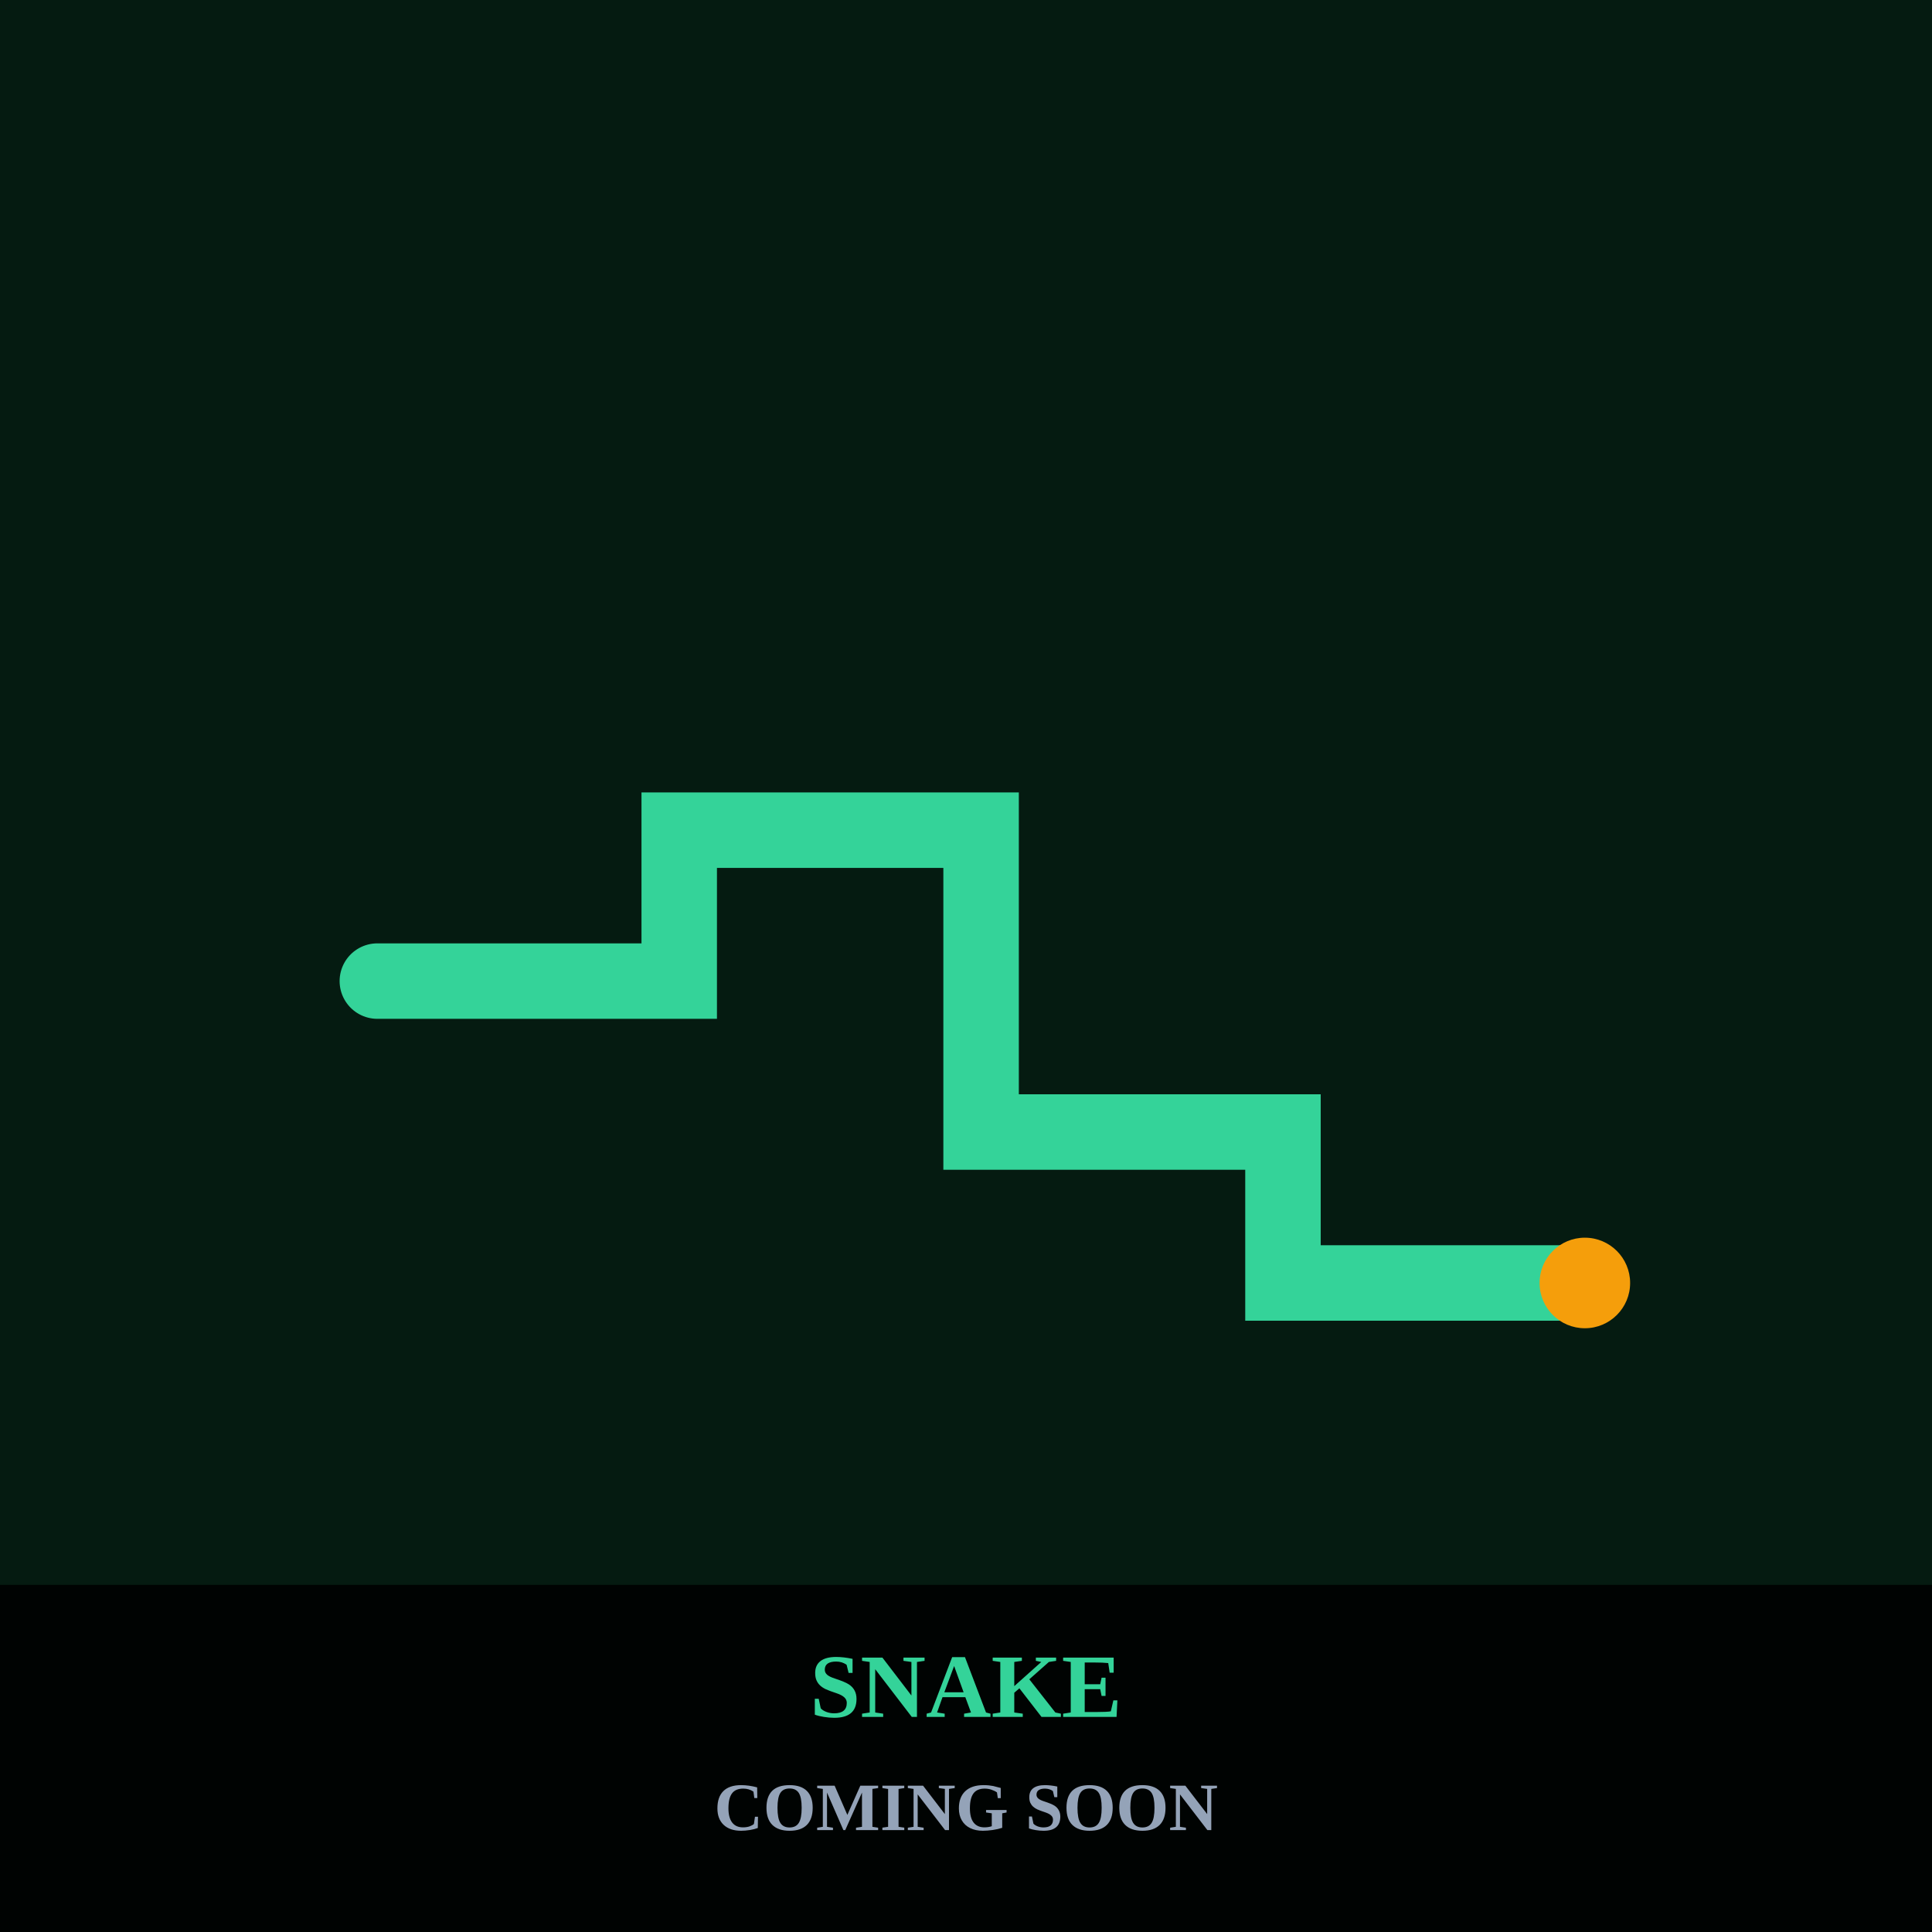
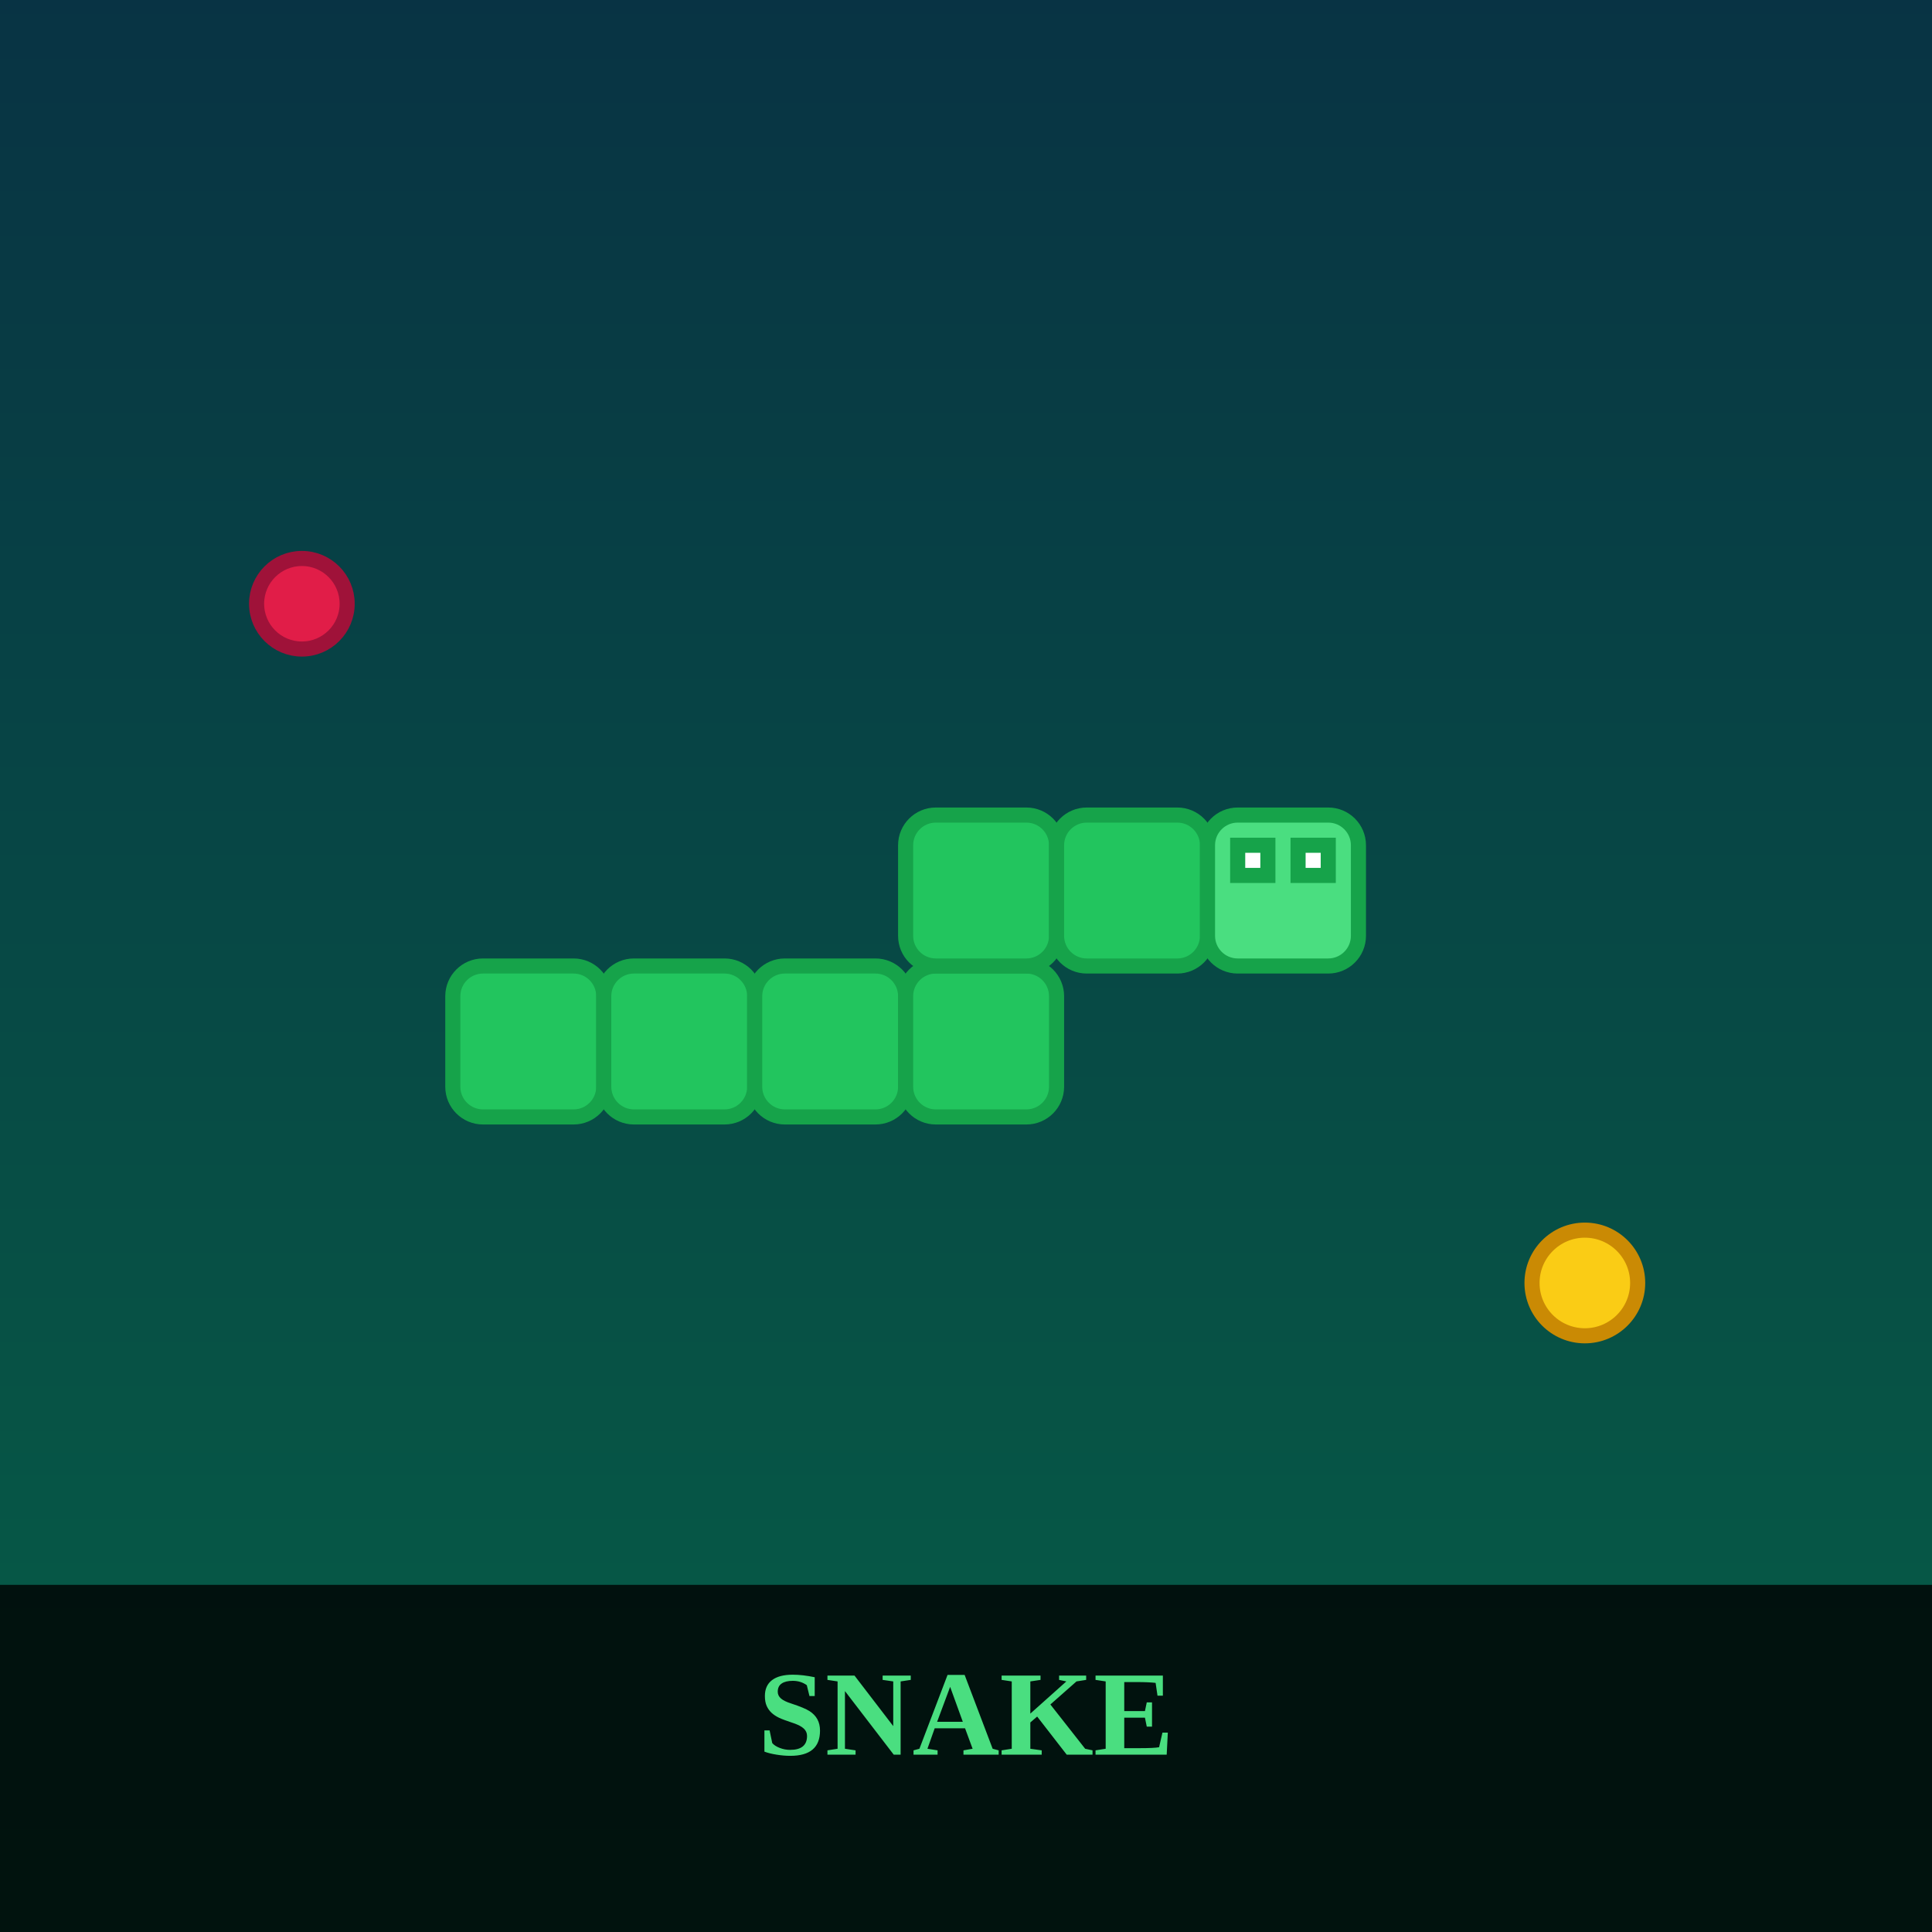
<svg xmlns="http://www.w3.org/2000/svg" width="512" height="512" viewBox="0 0 512 512">
-   <rect width="512" height="512" fill="#051B11" />
-   <path d="M100 260 h80 v-40 h80 v80 h80 v40 h80" stroke="#34D399" stroke-width="20" fill="none" stroke-linecap="round" />
-   <circle cx="420" cy="340" r="12" fill="#F59E0B" />
-   <rect x="0" y="420" width="512" height="92" fill="rgba(0,0,0,0.9)" />
-   <text x="256" y="455" text-anchor="middle" font-size="24" font-weight="bold" fill="#34D399">SNAKE</text>
-   <text x="256" y="485" text-anchor="middle" font-size="18" font-weight="bold" fill="#94A3B8">COMING SOON</text>
+   <defs>
+     <linearGradient id="bg" x1="0%" y1="0%" x2="0%" y2="100%">
+       <stop offset="0%" stop-color="#083344" />
+       <stop offset="100%" stop-color="#065f46" />
+     </linearGradient>
+   </defs>
+   <rect width="512" height="512" fill="url(#bg)" />
+   <g fill="#22c55e" stroke="#16a34a" stroke-width="4">
+     <rect x="120" y="256" width="40" height="40" rx="8" />
+     <rect x="160" y="256" width="40" height="40" rx="8" />
+     <rect x="200" y="256" width="40" height="40" rx="8" />
+     <rect x="240" y="256" width="40" height="40" rx="8" />
+     <rect x="240" y="216" width="40" height="40" rx="8" />
+     <rect x="280" y="216" width="40" height="40" rx="8" />
+   </g>
+   <g fill="#4ade80" stroke="#16a34a" stroke-width="4">
+     <rect x="320" y="216" width="40" height="40" rx="8" />
+     <rect x="328" y="224" width="8" height="8" fill="#ffffff" />
+     <rect x="344" y="224" width="8" height="8" fill="#ffffff" />
+   </g>
+   <circle cx="80" cy="160" r="12" fill="#e11d48" stroke="#9f1239" stroke-width="4" />
+   <circle cx="420" cy="340" r="14" fill="#facc15" stroke="#ca8a04" stroke-width="4" />
+   <rect x="0" y="420" width="512" height="92" fill="rgba(0,0,0,0.8)" />
+   <text x="256" y="465" text-anchor="middle" font-size="32" font-weight="bold" fill="#4ade80">SNAKE</text>
</svg>
